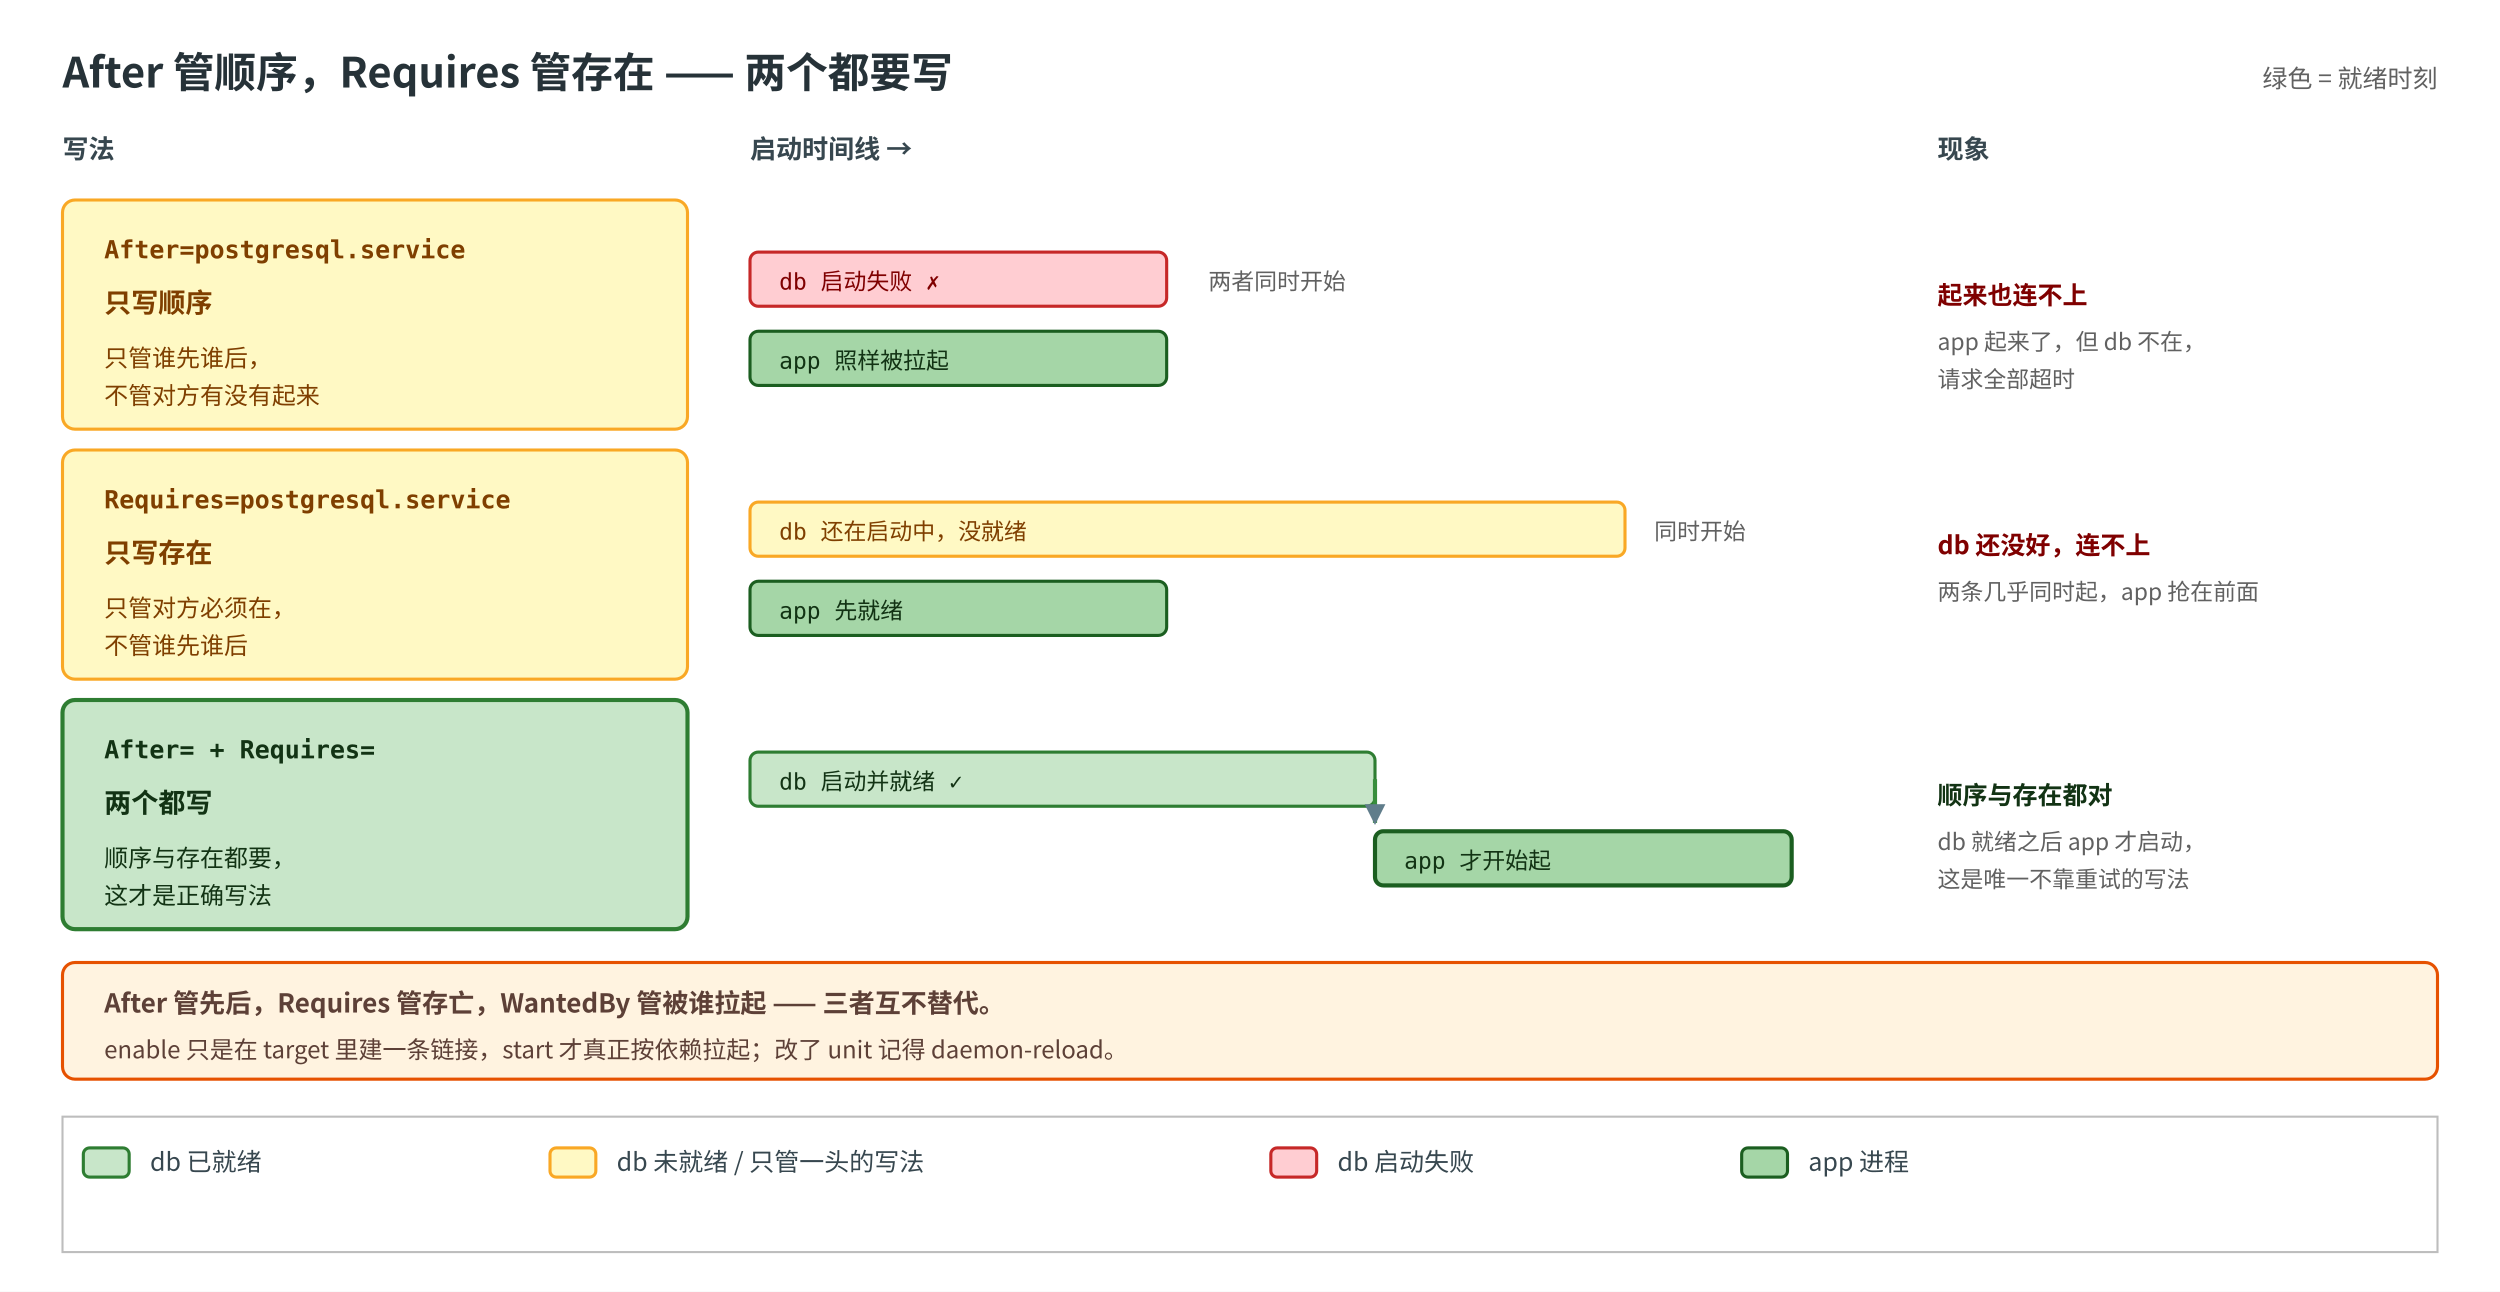
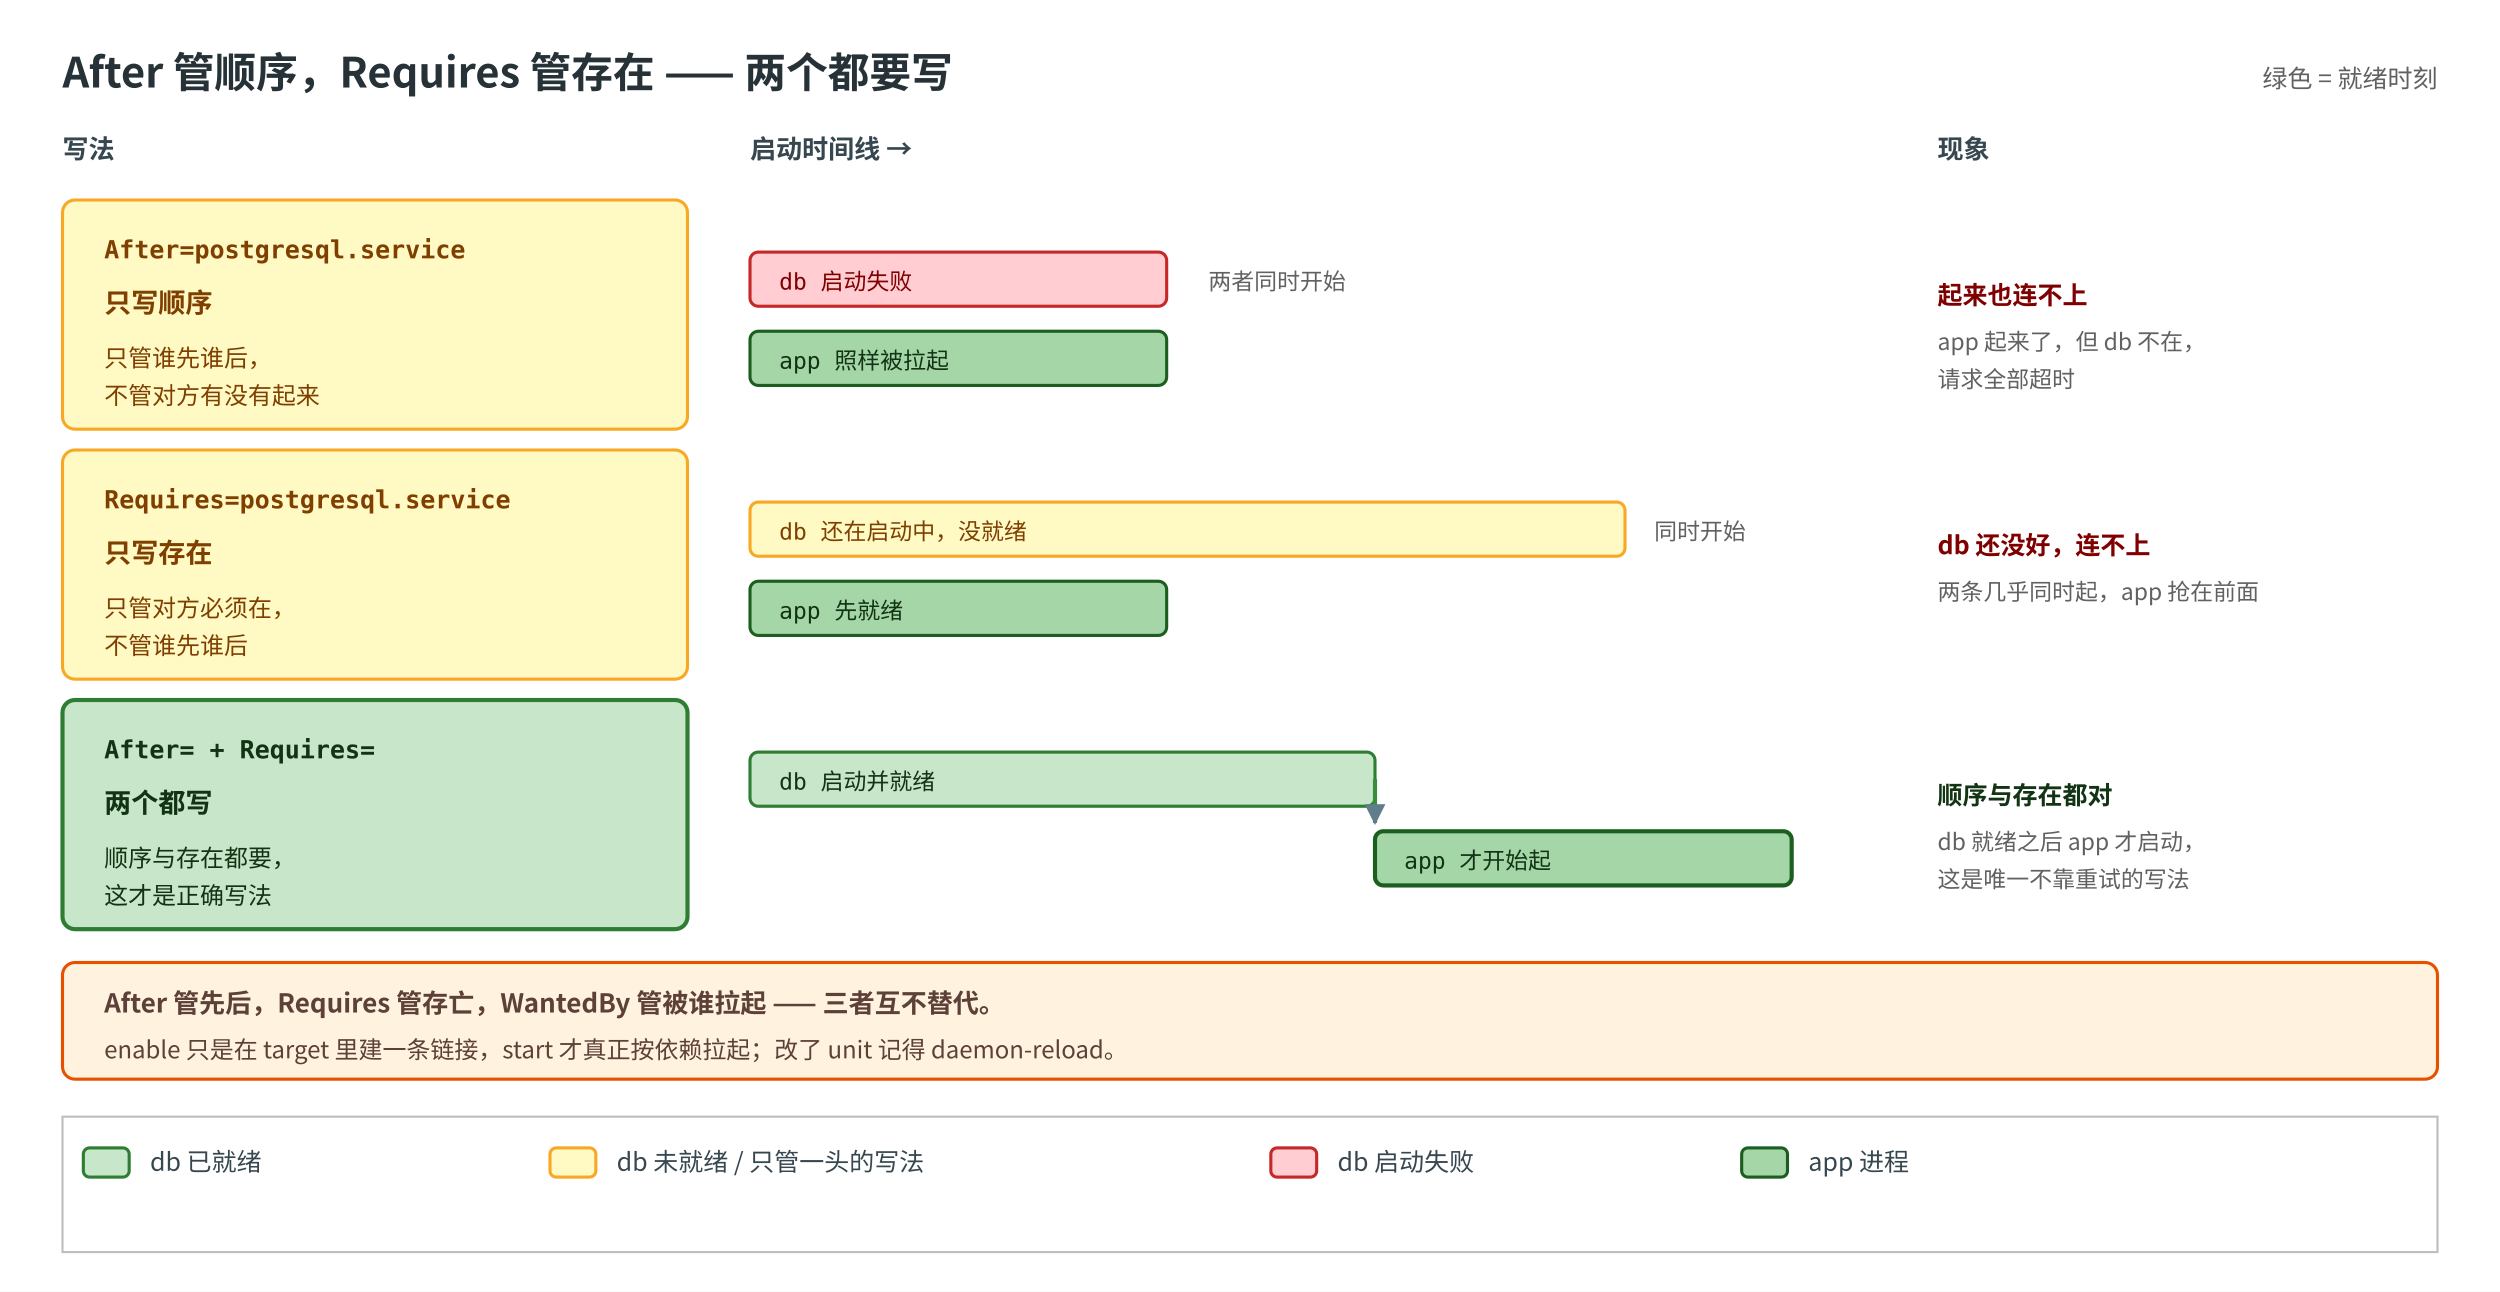
<svg xmlns="http://www.w3.org/2000/svg" viewBox="0 0 1200 620" font-family="'Microsoft YaHei','PingFang SC','Noto Sans CJK SC',sans-serif">
  <rect x="0" y="0" width="1200" height="620" fill="#ffffff" />
  <defs>
    <marker id="arrow" viewBox="0 0 10 10" refX="9" refY="5" markerWidth="10" markerHeight="10" markerUnits="userSpaceOnUse" orient="auto-start-reverse">
      <path d="M 0 0 L 10 5 L 0 10 z" fill="#607d8b" />
    </marker>
  </defs>
  <text x="30" y="42" font-size="20" font-weight="bold" fill="#263238">After 管顺序，Requires 管存在 —— 两个都要写</text>
  <text x="1170" y="42" font-size="12" fill="#616161" text-anchor="end">绿色 = 就绪时刻</text>
  <text x="30" y="76" font-size="12.5" font-weight="bold" fill="#37474f">写法</text>
  <text x="360" y="76" font-size="12.5" font-weight="bold" fill="#37474f">启动时间线 →</text>
  <text x="930" y="76" font-size="12.5" font-weight="bold" fill="#37474f">现象</text>
  <rect x="30" y="96" width="300" height="110" rx="6" fill="#fff9c4" stroke="#f9a825" stroke-width="1.5" />
  <text x="50" y="124" font-size="12" font-weight="bold" fill="#7f3f00" font-family="ui-monospace,Menlo,Consolas,monospace">After=postgresql.service</text>
  <text x="50" y="150" font-size="13" font-weight="bold" fill="#7f3f00">只写顺序</text>
  <text x="50" y="176" font-size="11.5" fill="#7f3f00">只管谁先谁后，</text>
  <text x="50" y="194" font-size="11.5" fill="#7f3f00">不管对方有没有起来</text>
  <rect x="360" y="121" width="200" height="26" rx="4" fill="#ffcdd2" stroke="#c62828" stroke-width="1.5" />
-   <text x="374" y="139" font-size="11" fill="#7f0000" font-family="ui-monospace,Menlo,Consolas,monospace">db 启动失败 ✗</text>
+   <text x="374" y="139" font-size="11" fill="#7f0000" font-family="ui-monospace,Menlo,Consolas,monospace">db <tspan font-family="Microsoft YaHei,PingFang SC,Noto Sans CJK SC,sans-serif">启动失败</tspan>
+   </text>
  <rect x="360" y="159" width="200" height="26" rx="4" fill="#a5d6a7" stroke="#1b5e20" stroke-width="1.5" />
-   <text x="374" y="177" font-size="11" fill="#123314" font-family="ui-monospace,Menlo,Consolas,monospace">app 照样被拉起</text>
+   <text x="374" y="177" font-size="11" fill="#123314" font-family="ui-monospace,Menlo,Consolas,monospace">app <tspan font-family="Microsoft YaHei,PingFang SC,Noto Sans CJK SC,sans-serif">照样被拉起</tspan>
+   </text>
  <text x="580" y="139" font-size="11" fill="#616161">两者同时开始</text>
  <text x="930" y="146" font-size="12" font-weight="bold" fill="#7f0000">起来也连不上</text>
  <text x="930" y="168" font-size="11" fill="#616161">app 起来了，但 db 不在，</text>
  <text x="930" y="186" font-size="11" fill="#616161">请求全部超时</text>
  <rect x="30" y="216" width="300" height="110" rx="6" fill="#fff9c4" stroke="#f9a825" stroke-width="1.5" />
  <text x="50" y="244" font-size="12" font-weight="bold" fill="#7f3f00" font-family="ui-monospace,Menlo,Consolas,monospace">Requires=postgresql.service</text>
  <text x="50" y="270" font-size="13" font-weight="bold" fill="#7f3f00">只写存在</text>
  <text x="50" y="296" font-size="11.5" fill="#7f3f00">只管对方必须在，</text>
  <text x="50" y="314" font-size="11.5" fill="#7f3f00">不管谁先谁后</text>
  <rect x="360" y="241" width="420" height="26" rx="4" fill="#fff9c4" stroke="#f9a825" stroke-width="1.5" />
-   <text x="374" y="259" font-size="11" fill="#7f3f00" font-family="ui-monospace,Menlo,Consolas,monospace">db 还在启动中，没就绪</text>
+   <text x="374" y="259" font-size="11" fill="#7f3f00" font-family="ui-monospace,Menlo,Consolas,monospace">db <tspan font-family="Microsoft YaHei,PingFang SC,Noto Sans CJK SC,sans-serif">还在启动中，没就绪</tspan>
+   </text>
  <rect x="360" y="279" width="200" height="26" rx="4" fill="#a5d6a7" stroke="#1b5e20" stroke-width="1.5" />
-   <text x="374" y="297" font-size="11" fill="#123314" font-family="ui-monospace,Menlo,Consolas,monospace">app 先就绪</text>
+   <text x="374" y="297" font-size="11" fill="#123314" font-family="ui-monospace,Menlo,Consolas,monospace">app <tspan font-family="Microsoft YaHei,PingFang SC,Noto Sans CJK SC,sans-serif">先就绪</tspan>
+   </text>
  <text x="794" y="259" font-size="11" fill="#616161">同时开始</text>
  <text x="930" y="266" font-size="12" font-weight="bold" fill="#7f0000">db 还没好，连不上</text>
  <text x="930" y="288" font-size="11" fill="#616161">两条几乎同时起，app 抢在前面</text>
  <rect x="30" y="336" width="300" height="110" rx="6" fill="#c8e6c9" stroke="#2e7d32" stroke-width="2" />
  <text x="50" y="364" font-size="12" font-weight="bold" fill="#123314" font-family="ui-monospace,Menlo,Consolas,monospace">After= + Requires=</text>
  <text x="50" y="390" font-size="13" font-weight="bold" fill="#123314">两个都写</text>
  <text x="50" y="416" font-size="11.5" fill="#123314">顺序与存在都要，</text>
  <text x="50" y="434" font-size="11.5" fill="#123314">这才是正确写法</text>
  <rect x="360" y="361" width="300" height="26" rx="4" fill="#c8e6c9" stroke="#2e7d32" stroke-width="1.5" />
-   <text x="374" y="379" font-size="11" fill="#123314" font-family="ui-monospace,Menlo,Consolas,monospace">db 启动并就绪 ✓</text>
+   <text x="374" y="379" font-size="11" fill="#123314" font-family="ui-monospace,Menlo,Consolas,monospace">db <tspan font-family="Microsoft YaHei,PingFang SC,Noto Sans CJK SC,sans-serif">启动并就绪</tspan>
+   </text>
  <rect x="660" y="399" width="200" height="26" rx="4" fill="#a5d6a7" stroke="#1b5e20" stroke-width="2" />
-   <text x="674" y="417" font-size="11" fill="#123314" font-family="ui-monospace,Menlo,Consolas,monospace">app 才开始起</text>
+   <text x="674" y="417" font-size="11" fill="#123314" font-family="ui-monospace,Menlo,Consolas,monospace">app <tspan font-family="Microsoft YaHei,PingFang SC,Noto Sans CJK SC,sans-serif">才开始起</tspan>
+   </text>
  <line x1="660" y1="374" x2="660" y2="395" stroke="#388e3c" stroke-width="2" marker-end="url(#arrow)" />
  <text x="930" y="386" font-size="12" font-weight="bold" fill="#123314">顺序与存在都对</text>
  <text x="930" y="408" font-size="11" fill="#616161">db 就绪之后 app 才启动，</text>
  <text x="930" y="426" font-size="11" fill="#616161">这是唯一不靠重试的写法</text>
  <rect x="30" y="462" width="1140" height="56" rx="6" fill="#fff3e0" stroke="#e65100" stroke-width="1.5" />
  <text x="50" y="486" font-size="12.5" font-weight="bold" fill="#5d4037">After 管先后，Requires 管存亡，WantedBy 管被谁拉起 —— 三者互不替代。</text>
  <text x="50" y="508" font-size="11.5" fill="#5d4037">enable 只是在 target 里建一条链接，start 才真正按依赖拉起；改了 unit 记得 daemon-reload。</text>
  <rect x="30" y="536" width="1140" height="65" fill="#ffffff" stroke="#bdbdbd" stroke-width="1" />
  <rect x="40" y="551" width="22" height="14" rx="3" fill="#c8e6c9" stroke="#2e7d32" stroke-width="1.5" />
  <text x="72" y="562" font-size="12" fill="#37474f">db 已就绪</text>
  <rect x="264" y="551" width="22" height="14" rx="3" fill="#fff9c4" stroke="#f9a825" stroke-width="1.5" />
  <text x="296" y="562" font-size="12" fill="#37474f">db 未就绪 / 只管一头的写法</text>
  <rect x="610" y="551" width="22" height="14" rx="3" fill="#ffcdd2" stroke="#c62828" stroke-width="1.5" />
  <text x="642" y="562" font-size="12" fill="#37474f">db 启动失败</text>
  <rect x="836" y="551" width="22" height="14" rx="3" fill="#a5d6a7" stroke="#1b5e20" stroke-width="1.5" />
  <text x="868" y="562" font-size="12" fill="#37474f">app 进程</text>
</svg>
